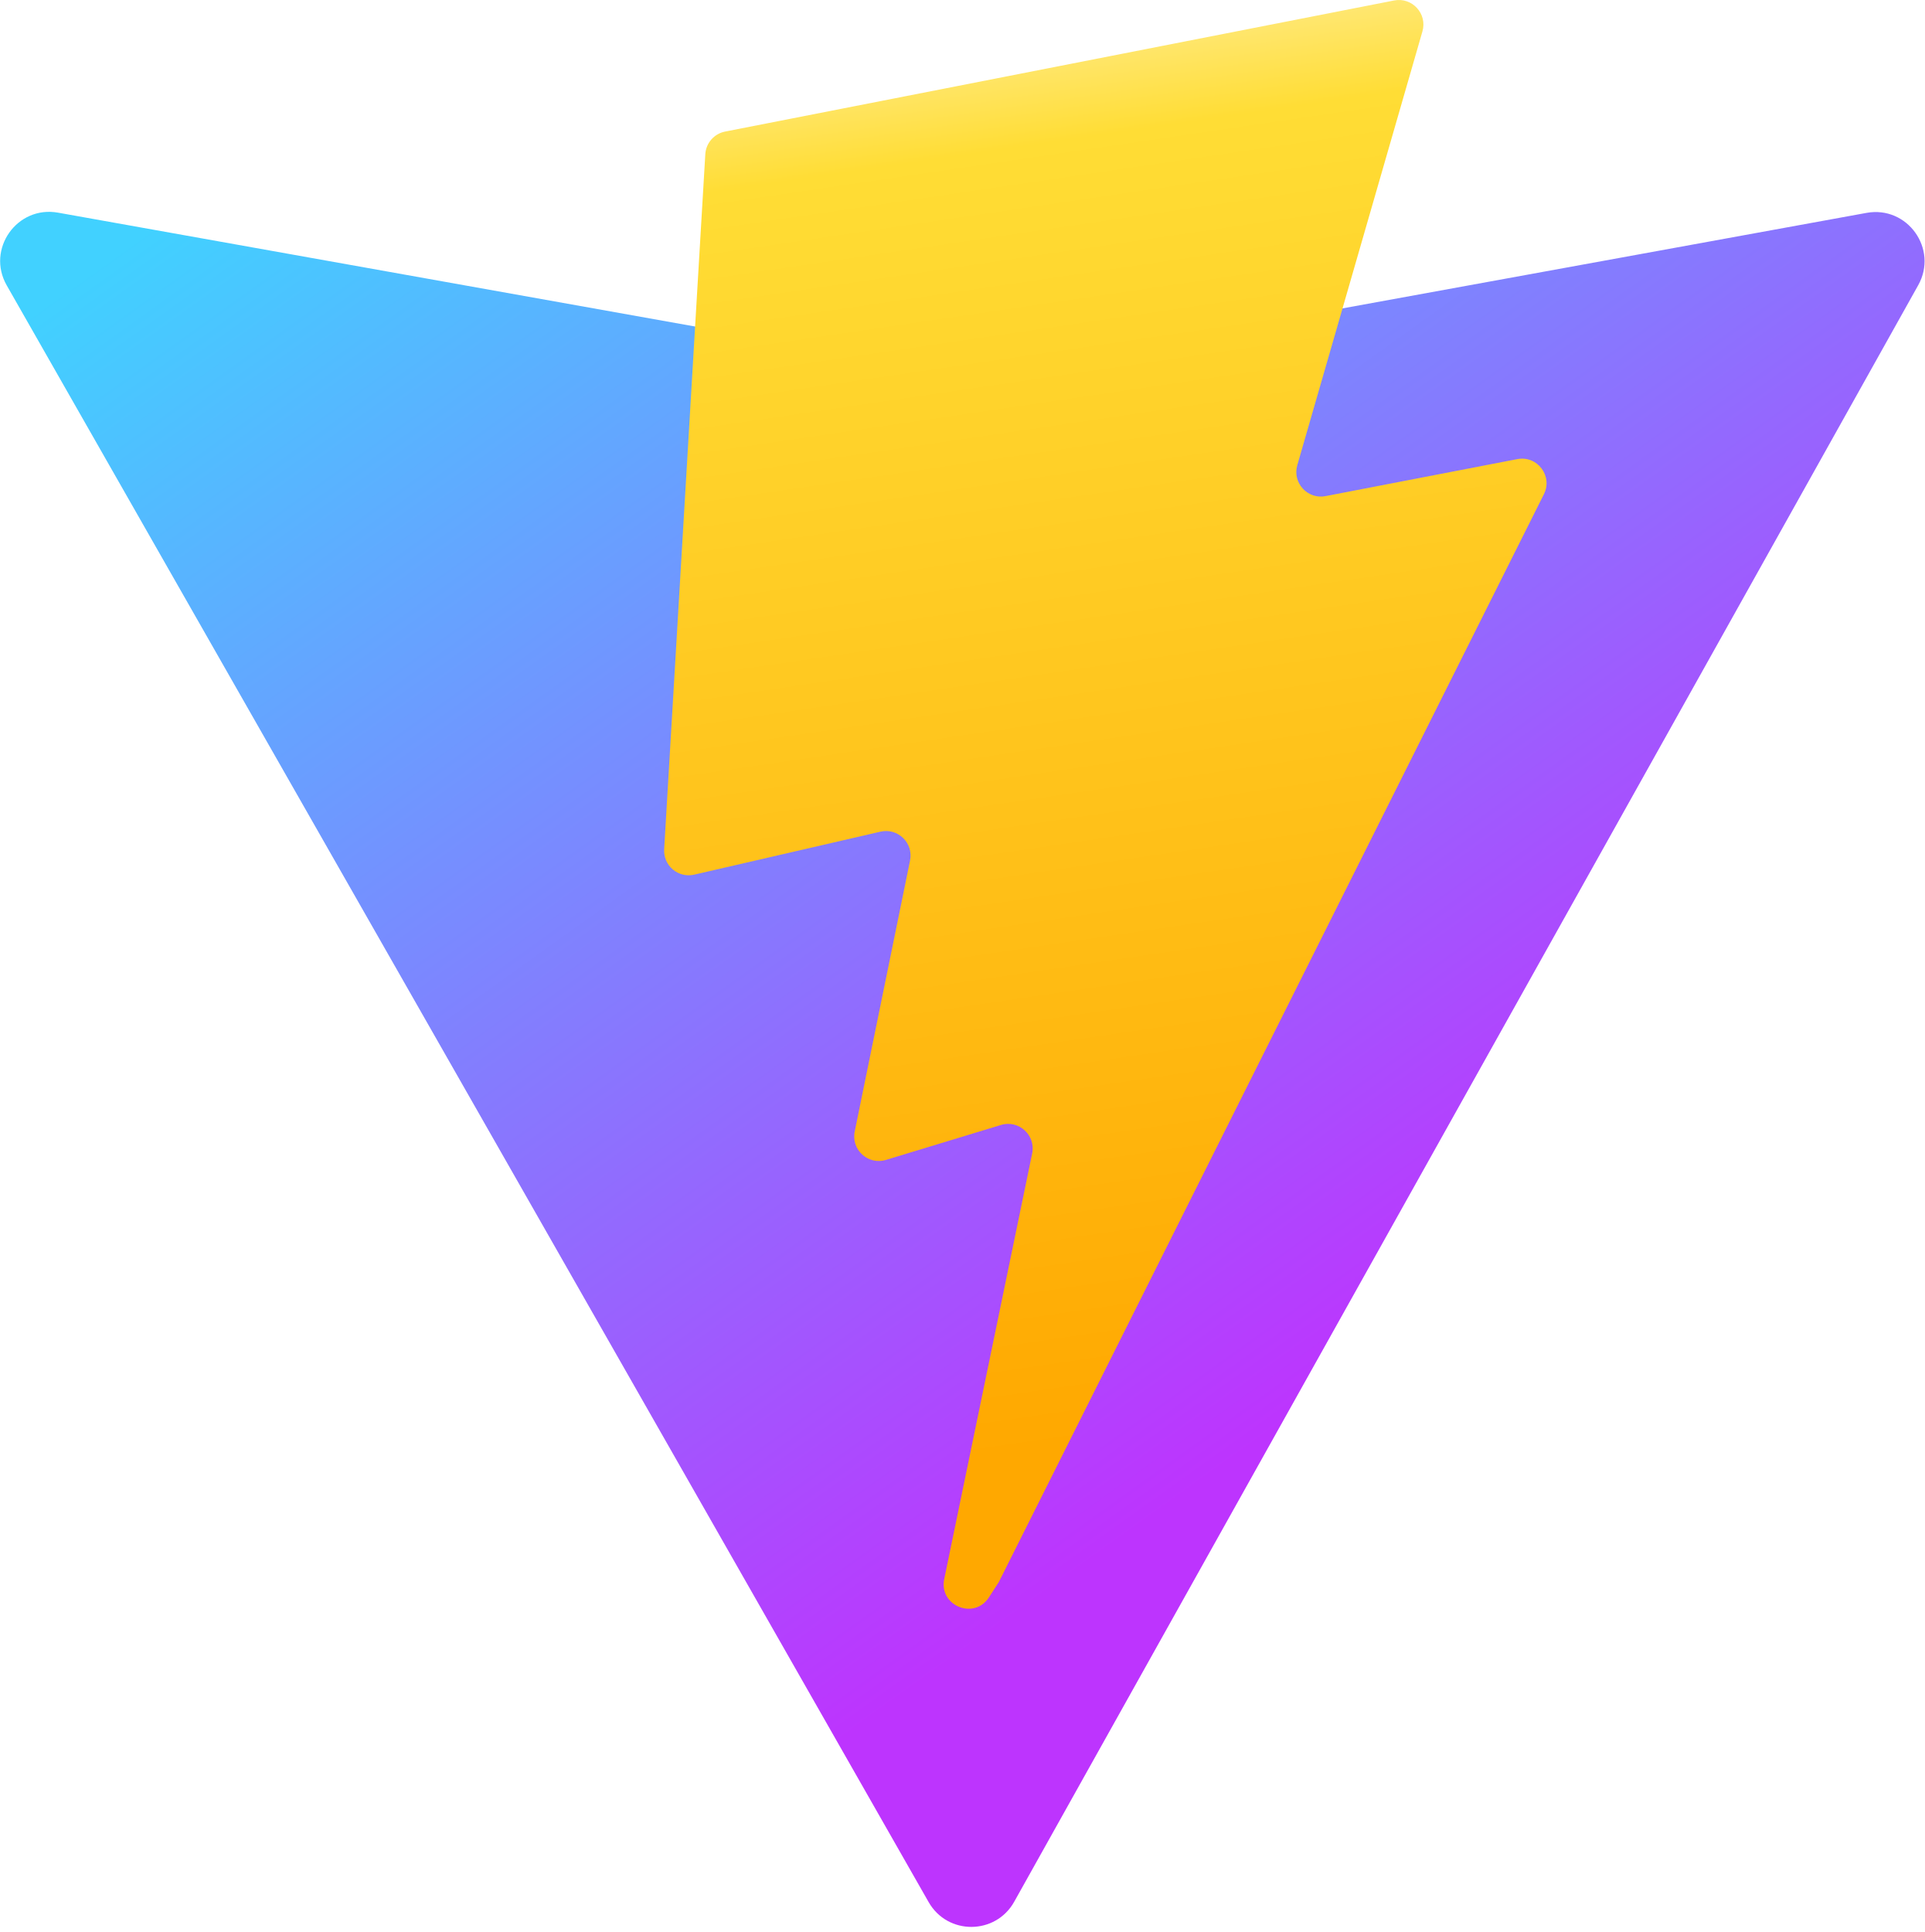
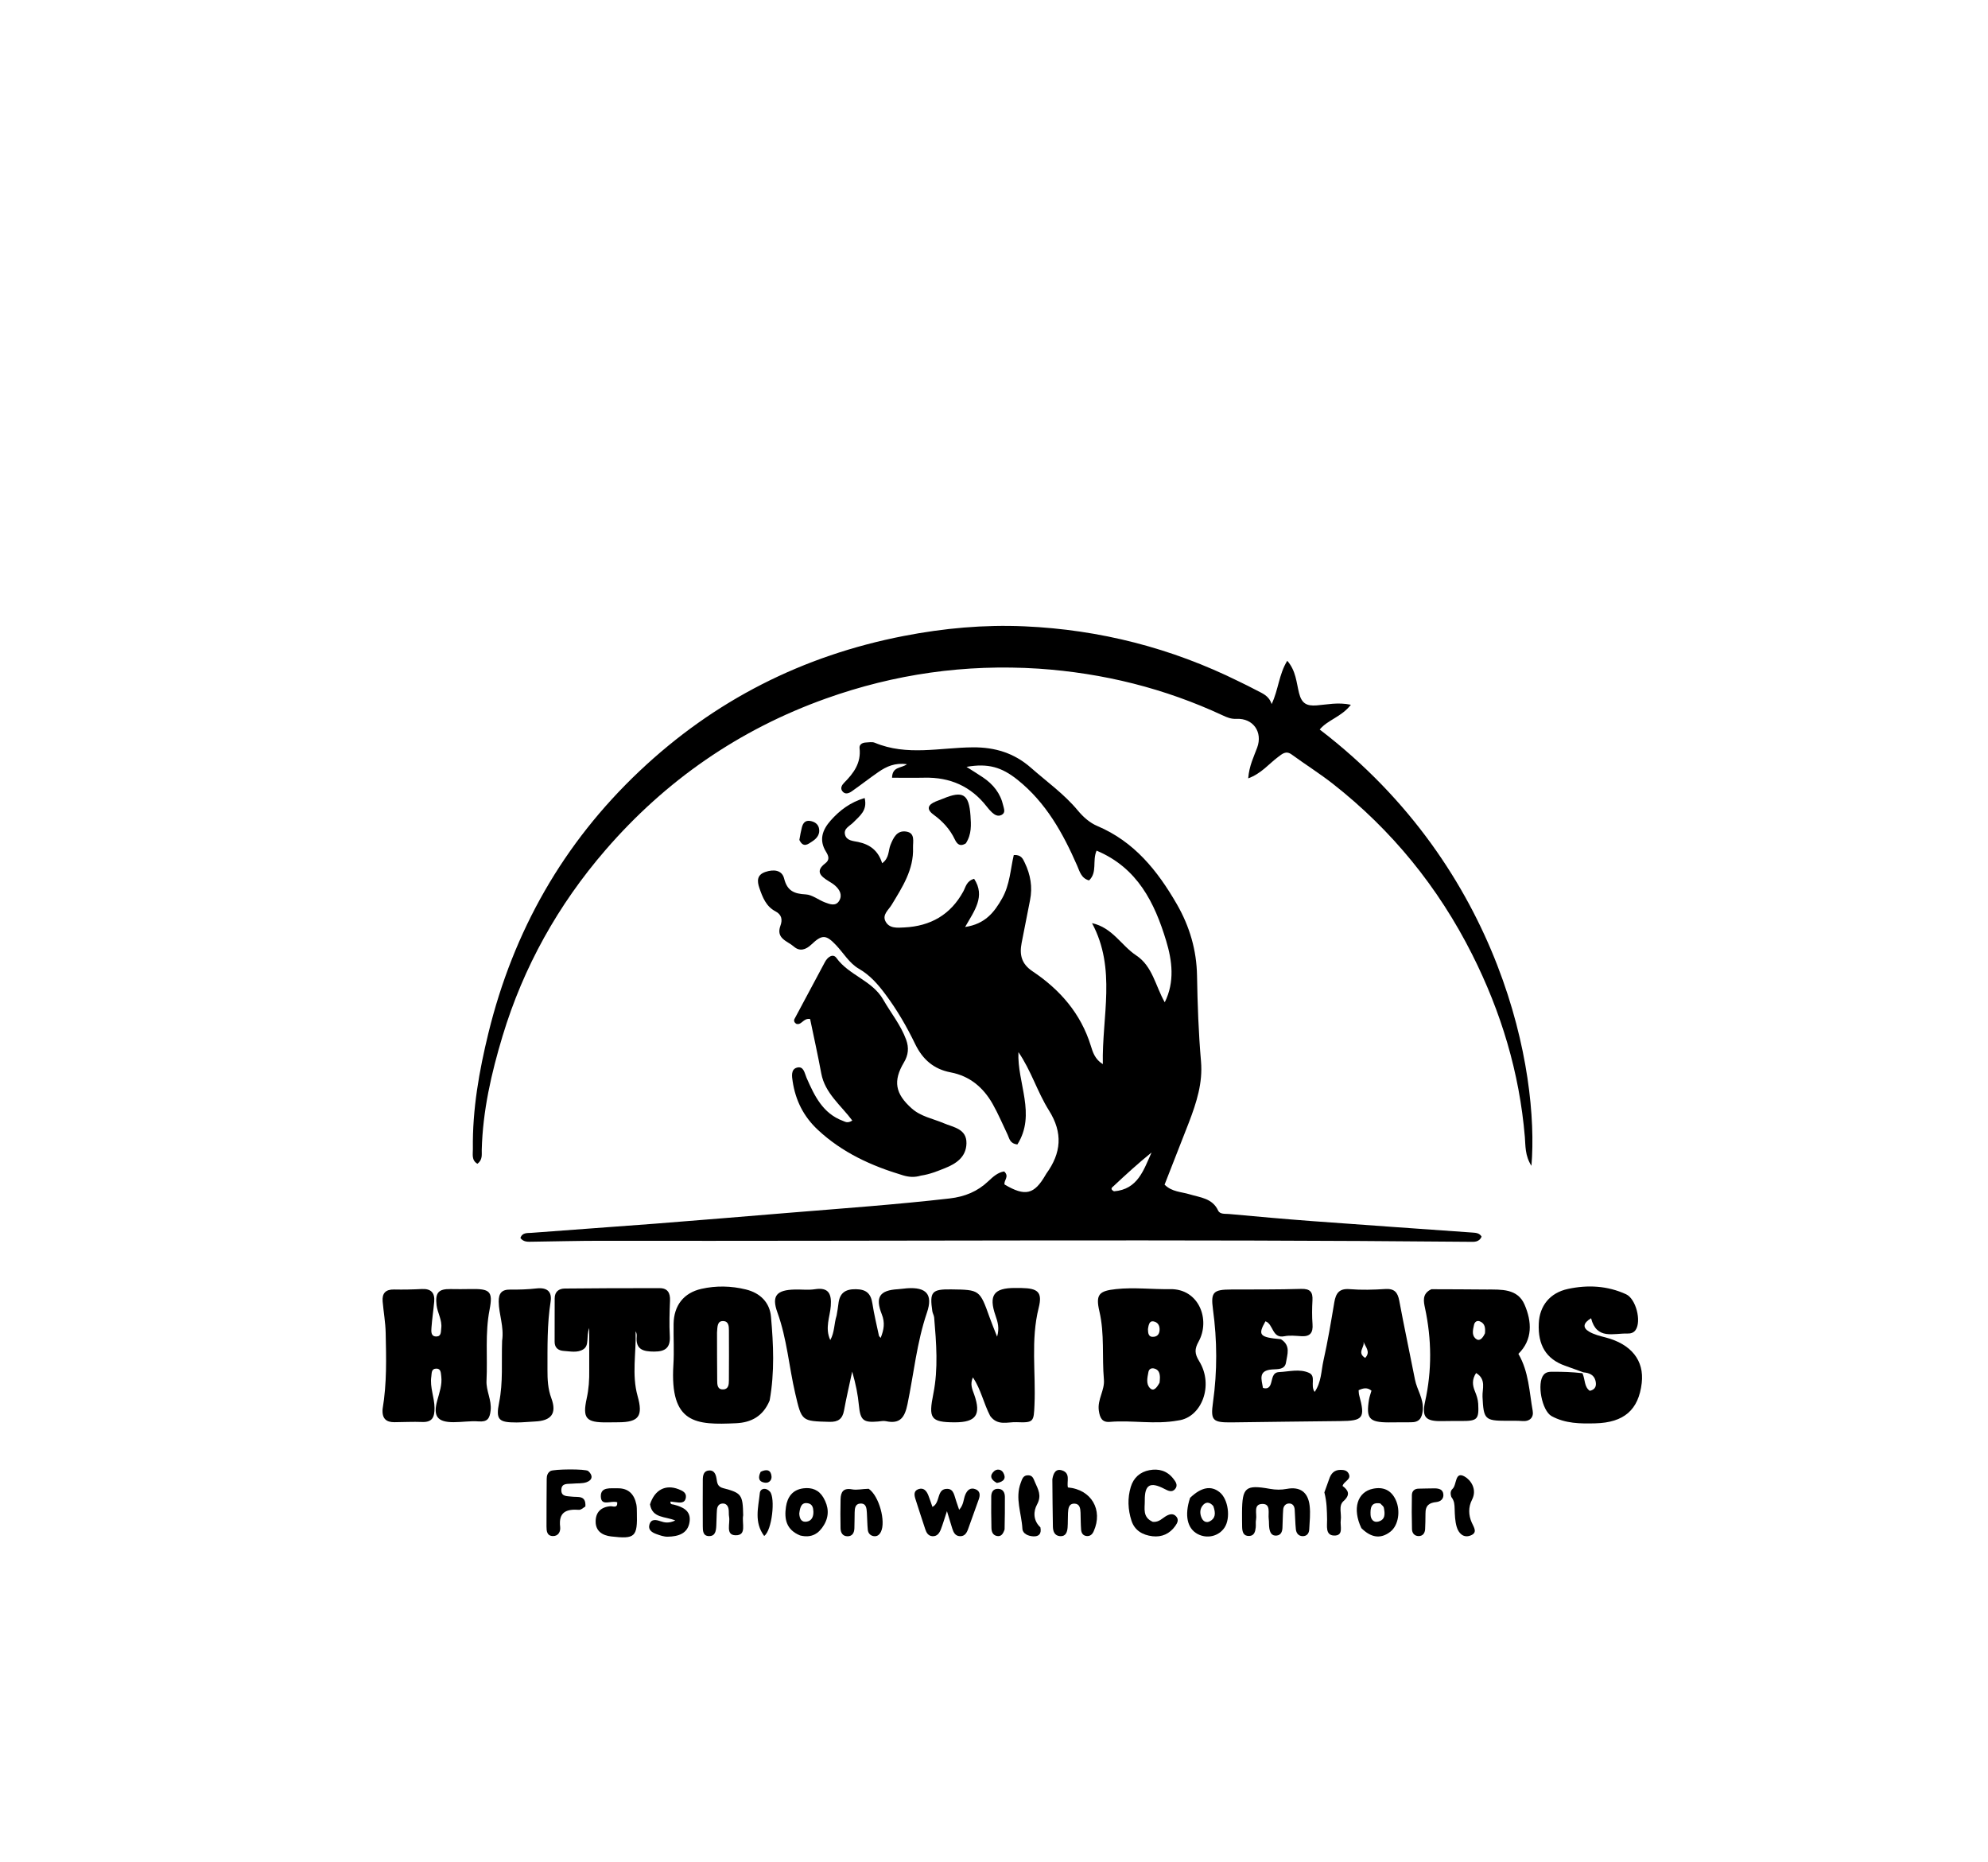
- <svg xmlns="http://www.w3.org/2000/svg" aria-hidden="true" role="img" class="iconify iconify--logos" width="31.88" height="32" preserveAspectRatio="xMidYMid meet" viewBox="0 0 256 257">
-   <defs>
-     <linearGradient id="IconifyId1813088fe1fbc01fb466" x1="-.828%" x2="57.636%" y1="7.652%" y2="78.411%">
-       <stop offset="0%" stop-color="#41D1FF" />
-       <stop offset="100%" stop-color="#BD34FE" />
-     </linearGradient>
-     <linearGradient id="IconifyId1813088fe1fbc01fb467" x1="43.376%" x2="50.316%" y1="2.242%" y2="89.03%">
-       <stop offset="0%" stop-color="#FFEA83" />
-       <stop offset="8.333%" stop-color="#FFDD35" />
-       <stop offset="100%" stop-color="#FFA800" />
-     </linearGradient>
-   </defs>
-   <path fill="url(#IconifyId1813088fe1fbc01fb466)" d="M255.153 37.938L134.897 252.976c-2.483 4.44-8.862 4.466-11.382.048L.875 37.958c-2.746-4.814 1.371-10.646 6.827-9.67l120.385 21.517a6.537 6.537 0 0 0 2.322-.004l117.867-21.483c5.438-.991 9.574 4.796 6.877 9.62Z" />
-   <path fill="url(#IconifyId1813088fe1fbc01fb467)" d="M185.432.063L96.44 17.501a3.268 3.268 0 0 0-2.634 3.014l-5.474 92.456a3.268 3.268 0 0 0 3.997 3.378l24.777-5.718c2.318-.535 4.413 1.507 3.936 3.838l-7.361 36.047c-.495 2.426 1.782 4.5 4.151 3.78l15.304-4.649c2.372-.72 4.652 1.36 4.15 3.788l-11.698 56.621c-.732 3.542 3.979 5.473 5.943 2.437l1.313-2.028l72.516-144.72c1.215-2.423-.88-5.186-3.54-4.672l-25.505 4.922c-2.396.462-4.435-1.77-3.759-4.114l16.646-57.705c.677-2.35-1.37-4.583-3.769-4.113Z" />
+ <svg xmlns="http://www.w3.org/2000/svg" version="1.1" id="Layer_1" x="0px" y="0px" width="100%" viewBox="0 0 752 704" enable-background="new 0 0 752 704" xml:space="preserve">
+   <path fill="#000000" opacity="1" stroke="none" d=" M449.702,424.554   C446.535,432.633 443.517,440.352 440.523,448.011   C443.338,450.801 446.869,450.707 449.987,451.663   C454.053,452.909 458.595,453.116 460.791,457.821   C461.482,459.301 463.478,458.98 464.911,459.111   C475.35,460.064 485.79,461.014 496.244,461.791   C516.478,463.296 536.72,464.685 556.959,466.129   C558.263,466.222 559.608,466.279 560.444,467.662   C559.473,469.889 557.547,469.643 555.781,469.626   C446.477,468.599 337.17,469.405 227.865,469.239   C219.039,469.226 210.213,469.477 201.386,469.59   C199.759,469.611 198.053,469.803 196.858,468.178   C197.577,466.039 199.526,466.355 201.023,466.239   C216.613,465.034 232.215,463.979 247.804,462.77   C264.899,461.444 281.984,460.006 299.073,458.604   C319.129,456.96 339.201,455.532 359.204,453.233   C364.966,452.57 369.755,450.609 373.901,446.666   C375.655,444.999 377.528,443.344 379.848,443.015   C381.963,444.99 379.575,446.416 380.003,447.969   C387.832,452.582 391.21,451.78 395.536,444.284   C395.619,444.14 395.695,443.989 395.792,443.855   C401.42,436.096 402.164,428.479 396.775,419.924   C392.4,412.978 390.042,404.842 385.241,397.899   C384.718,409.564 392.045,421.381 384.844,432.81   C381.936,432.459 381.84,430.543 381.151,429.113   C379.274,425.216 377.599,421.203 375.466,417.451   C371.937,411.246 366.811,406.912 359.602,405.549   C353.183,404.334 348.986,400.639 346.158,394.792   C342.97,388.201 339.293,381.868 334.875,375.962   C332.049,372.185 329.099,368.793 324.911,366.376   C321.277,364.279 319.118,360.458 316.262,357.441   C312.448,353.413 310.956,353.363 306.914,357.203   C304.784,359.227 302.475,359.913 300.264,357.956   C297.917,355.878 293.416,354.996 295.209,350.096   C296.017,347.889 295.777,345.923 293.305,344.632   C289.773,342.789 288.431,339.284 287.239,335.795   C286.365,333.234 286.253,330.846 289.55,329.738   C292.638,328.701 295.802,328.988 296.613,332.245   C297.784,336.953 300.428,338.014 304.78,338.245   C307.255,338.375 309.597,340.344 312.077,341.276   C313.916,341.967 316.17,342.855 317.463,340.622   C318.724,338.444 317.628,336.429 315.858,334.88   C315.114,334.229 314.241,333.716 313.393,333.194   C310.475,331.398 308.241,329.483 312.192,326.487   C314.032,325.092 313.351,323.559 312.446,322.094   C309.681,317.622 311.127,313.776 314.238,310.273   C317.67,306.409 321.686,303.388 327.071,301.799   C328.224,306.547 325.148,308.577 322.817,311.002   C321.496,312.378 319.041,313.262 319.649,315.658   C320.238,317.981 322.759,318.023 324.6,318.412   C329.033,319.351 332.198,321.642 333.69,326.458   C336.436,324.494 335.964,321.686 336.842,319.532   C337.968,316.769 339.273,313.988 342.725,314.471   C346.316,314.973 345.284,318.307 345.369,320.58   C345.681,328.878 341.33,335.497 337.268,342.212   C336.116,344.118 333.684,345.887 334.928,348.381   C336.351,351.233 339.466,350.869 342.077,350.742   C351.957,350.259 359.575,345.963 364.398,337.109   C365.312,335.431 365.573,333.201 368.48,332.342   C372.817,338.98 368.631,344.345 365.071,350.568   C372.611,349.454 376.088,345.065 379.116,339.679   C382.008,334.534 382.224,328.693 383.482,323.352   C386.33,323.182 386.95,324.834 387.66,326.315   C389.809,330.798 390.627,335.473 389.635,340.409   C388.553,345.796 387.502,351.189 386.455,356.583   C385.597,361.002 386.337,364.491 390.559,367.313   C400.924,374.239 408.827,383.246 412.617,395.47   C413.365,397.883 414.146,400.572 417.169,402.439   C416.783,384.379 422.383,366.443 413.079,349.113   C420.857,350.834 424.164,357.603 429.772,361.301   C435.989,365.402 437.059,372.855 440.591,379.055   C444.425,371.323 443.407,363.333 441.121,355.792   C436.757,341.401 430.332,328.229 414.807,321.693   C413.114,325.529 415.194,329.9 411.954,332.957   C408.992,332.149 408.419,329.569 407.462,327.383   C402.071,315.068 395.657,303.498 384.891,294.896   C378.908,290.115 373.762,288.584 365.604,290.012   C368.047,291.574 369.955,292.745 371.813,293.992   C375.691,296.594 378.448,300.021 379.495,304.671   C379.784,305.95 380.455,307.377 378.844,308.198   C377.464,308.902 376.242,308.168 375.228,307.236   C374.496,306.564 373.847,305.788 373.234,305.001   C367.259,297.337 359.352,293.9 349.717,294.108   C345.657,294.195 341.593,294.122 337.432,294.122   C337.561,289.825 340.795,290.653 343.076,289.023   C338.6,288.364 335.33,289.855 332.289,291.955   C328.868,294.318 325.592,296.89 322.183,299.273   C321.079,300.045 319.647,300.581 318.614,299.184   C317.77,298.044 318.49,296.848 319.3,296.037   C322.93,292.397 325.795,288.505 325.143,282.922   C324.991,281.616 326.121,280.862 327.449,280.805   C328.611,280.755 329.924,280.476 330.92,280.894   C343.072,285.996 355.635,282.712 367.995,282.627   C376.456,282.569 383.672,284.809 390,290.376   C395.992,295.648 402.538,300.286 407.697,306.499   C409.715,308.928 412.164,311.143 415.085,312.38   C429.017,318.279 437.801,329.187 445.132,341.886   C450.031,350.373 452.633,359.38 452.799,368.958   C452.986,379.791 453.367,390.604 454.302,401.385   C455.005,409.484 452.654,416.851 449.702,424.554  M421.378,450.529   C430.442,449.822 432.598,442.432 435.602,435.842   C430.608,439.877 425.889,444.198 421.218,448.569   C420.731,449.025 419.686,449.627 421.378,450.529  z" />
+   <path fill="#000000" opacity="1" stroke="none" d=" M392.885,252.872   C365.033,251.084 338.362,254.919 312.474,264.157   C279.593,275.89 251.788,295.144 229.009,321.493   C211.144,342.157 198.012,365.628 190.104,391.813   C185.875,405.815 182.61,420.085 182.229,434.842   C182.184,436.586 182.639,438.557 180.604,440.117   C178.284,438.796 178.9,436.453 178.874,434.519   C178.671,419.598 181.24,405.016 184.77,390.613   C194.21,352.099 213.057,318.879 241.902,291.62   C270.197,264.881 303.572,247.94 341.901,240.502   C357.054,237.562 372.219,236.187 387.559,236.867   C416.024,238.13 443.092,245.052 468.655,257.717   C470.893,258.825 473.156,259.887 475.349,261.078   C477.478,262.234 479.945,262.994 481.024,266.272   C483.63,260.747 483.747,255.064 486.927,249.893   C490.234,253.661 490.388,258.135 491.389,262.096   C492.384,266.033 494.224,267.055 498.049,266.767   C501.991,266.47 506.04,265.49 510.997,266.525   C507.402,271.168 502.228,272.224 499.206,275.889   C568.548,328.939 582.242,405.439 579.299,440.894   C576.8,437.006 577.081,433.256 576.808,430.001   C574.762,405.61 567.835,382.703 556.855,360.911   C544.057,335.512 526.487,313.912 504.186,296.422   C499.257,292.557 493.77,289.107 488.621,285.352   C486.422,283.749 485.046,285.09 483.377,286.34   C479.932,288.923 477.134,292.523 472.158,294.362   C472.531,289.579 474.279,286.199 475.56,282.71   C477.698,276.881 474.075,271.569 467.738,271.864   C465.713,271.958 464.192,271.327 462.567,270.57   C440.582,260.333 417.466,254.557 392.885,252.872  z" />
+   <path fill="#000000" opacity="1" stroke="none" d=" M484.531,506.469   C488.379,508.901 486.896,512.253 486.468,515.187   C486.052,518.042 483.368,517.751 481.262,517.894   C475.757,518.27 477.227,521.738 477.741,524.887   C479.517,525.433 480.261,524.578 480.69,523.414   C481.356,521.61 481.201,519.028 483.833,518.901   C487.619,518.717 491.588,517.568 495.176,519.192   C497.953,520.448 495.52,523.893 497.293,526.403   C499.865,522.667 499.754,518.441 500.613,514.609   C502.251,507.313 503.482,499.921 504.723,492.542   C505.3,489.11 506.538,487.201 510.549,487.533   C515.012,487.902 519.544,487.765 524.024,487.482   C527.449,487.266 528.708,488.724 529.299,491.904   C531.155,501.87 533.294,511.782 535.239,521.731   C535.999,525.619 538.567,528.969 538.192,533.234   C537.925,536.272 536.884,537.914 533.699,537.878   C530.869,537.847 528.038,537.935 525.208,537.922   C517.918,537.887 516.681,536.442 517.857,529.287   C518.043,528.157 518.464,527.067 518.785,525.929   C517.234,524.617 515.719,524.923 513.926,525.751   C513.988,526.36 513.965,526.999 514.125,527.588   C516.502,536.313 515.669,537.361 506.89,537.424   C493.264,537.521 479.639,537.78 466.013,537.916   C458.745,537.989 457.86,537.279 458.837,530.348   C460.493,518.587 460.427,506.906 458.824,495.15   C457.928,488.585 459.014,487.697 465.718,487.666   C474.536,487.626 483.359,487.706 492.17,487.436   C495.586,487.332 496.643,488.601 496.463,491.789   C496.294,494.776 496.265,497.793 496.487,500.773   C496.724,503.947 495.652,505.511 492.325,505.325   C490.167,505.204 487.924,504.919 485.847,505.341   C481.131,506.299 481.723,500.698 478.68,499.692   C475.731,504.927 476.411,505.728 484.531,506.469  M516.404,513.534   C518.573,511.27 516.531,509.428 515.767,507.429   C516.355,509.482 513.139,511.508 516.404,513.534  z" />
+   <path fill="#000000" opacity="1" stroke="none" d=" M348.355,444.594   C345.797,445.361 343.693,445.12 341.567,444.484   C329.638,440.92 318.551,435.886 309.302,427.219   C303.934,422.19 300.927,416.109 299.842,409.005   C299.557,407.141 299.098,404.403 301.445,403.759   C304.067,403.039 304.354,405.936 305.102,407.631   C308.092,414.411 311.205,421.047 318.832,423.887   C319.727,424.221 320.604,424.914 322.4,423.772   C318.164,418.045 312.051,413.462 310.663,405.953   C309.376,398.992 307.827,392.079 306.44,385.37   C303.852,384.894 303.18,387.943 301.122,387.157   C300.412,386.635 300.216,385.949 300.538,385.342   C304.357,378.14 308.214,370.958 312.072,363.776   C313.069,361.92 315.09,360.465 316.403,362.287   C321.163,368.894 329.945,370.766 334.116,378.067   C336.994,383.104 340.736,387.629 342.763,393.182   C343.882,396.247 343.597,398.998 341.945,401.762   C337.734,408.808 338.636,413.623 344.854,419.167   C348.37,422.302 352.889,423.029 356.992,424.78   C360.66,426.345 365.689,426.873 365.581,432.386   C365.479,437.57 361.716,440.093 357.317,441.828   C354.527,442.929 351.765,444.091 348.355,444.594  z" />
+   <path fill="#000000" opacity="1" stroke="none" d=" M316.462,497.51   C316.752,495.784 316.998,494.474 317.139,493.152   C317.563,489.159 319.538,487.491 323.75,487.55   C327.746,487.606 329.428,489.227 330.003,492.973   C330.632,497.075 331.634,501.119 332.487,505.186   C332.516,505.326 332.684,505.436 333.128,505.97   C334.376,502.837 334.814,500.203 333.553,497.028   C330.965,490.509 332.785,487.942 339.675,487.551   C340.836,487.486 341.989,487.278 343.15,487.2   C350.401,486.708 352.985,489.516 350.63,496.424   C346.793,507.681 345.667,519.464 343.283,530.993   C342.251,535.984 340.541,538.648 335.101,537.458   C334.162,537.253 333.116,537.506 332.122,537.59   C326.602,538.057 325.44,537.165 324.896,531.482   C324.516,527.516 323.783,523.658 322.357,518.711   C321.156,524.368 320.09,528.872 319.27,533.42   C318.688,536.646 317.015,537.801 313.751,537.716   C303.186,537.439 303.273,537.507 300.818,527.007   C298.439,516.834 297.695,506.35 294.083,496.382   C291.743,489.925 293.832,487.819 300.787,487.672   C303.28,487.62 305.822,487.941 308.258,487.557   C313.581,486.719 314.583,489.483 314.258,493.904   C313.954,498.045 311.955,502.187 314.071,506.786   C315.741,503.777 315.452,500.688 316.462,497.51  z" />
+   <path fill="#000000" opacity="1" stroke="none" d=" M144.726,532.859   C146.382,523.012 146.084,513.527 145.89,504.065   C145.809,500.109 145.091,496.17 144.743,492.216   C144.469,489.111 145.848,487.592 149.095,487.664   C152.588,487.742 156.09,487.661 159.58,487.483   C163.057,487.305 164.541,488.936 164.248,492.264   C163.958,495.562 163.436,498.842 163.206,502.143   C163.108,503.546 162.944,505.525 165.176,505.426   C166.97,505.347 166.742,503.609 166.909,502.323   C167.313,499.206 165.489,496.545 165.136,493.577   C164.58,488.896 165.849,487.42 170.397,487.501   C172.893,487.546 175.39,487.544 177.885,487.493   C185.268,487.343 186.571,488.263 185.191,495.29   C183.434,504.247 184.481,513.196 184.034,522.135   C183.84,526.006 186.032,529.422 185.593,533.4   C185.242,536.576 184.307,537.792 181.002,537.545   C177.872,537.311 174.692,537.849 171.535,537.844   C165.484,537.834 163.757,535.648 165.375,529.713   C166.208,526.653 167.327,523.703 166.908,520.458   C166.739,519.149 166.815,517.506 164.942,517.586   C163.093,517.666 163.336,519.34 163.149,520.623   C162.559,524.676 164.348,528.473 164.37,532.489   C164.389,535.913 163.557,537.921 159.667,537.765   C156.18,537.625 152.68,537.829 149.186,537.847   C146.171,537.862 144.437,536.57 144.726,532.859  z" />
+   <path fill="#000000" opacity="1" stroke="none" d=" M374.561,535.499   C372.05,530.654 371.094,525.521 368.025,520.891   C366.84,523.516 367.799,525.388 368.509,527.399   C371.206,535.042 369.189,537.886 361.243,537.894   C351.87,537.903 351.213,536.311 353.067,527.026   C354.952,517.584 354.177,507.862 353.365,498.259   C353.297,497.453 352.791,496.691 352.671,495.882   C351.584,488.54 352.476,487.521 359.8,487.62   C370.621,487.767 370.61,487.771 374.39,498.35   C375.17,500.533 376.069,502.674 377.174,505.501   C378.115,502.259 377.417,499.962 376.572,497.529   C373.901,489.849 375.932,487.064 383.928,487.088   C384.76,487.091 385.591,487.089 386.423,487.103   C392.59,487.208 394.396,488.663 392.91,494.571   C389.84,506.769 391.852,519.056 391.313,531.283   C391.03,537.683 391.076,538.103 384.492,537.839   C381.202,537.707 377.394,539.349 374.561,535.499  z" />
+   <path fill="#000000" opacity="1" stroke="none" d=" M445.686,537.192   C436.822,538.818 428.311,537.014 419.843,537.726   C416.906,537.973 416.05,536.272 415.652,533.444   C415.06,529.231 417.931,525.761 417.575,521.744   C416.814,513.158 417.873,504.495 415.869,495.933   C414.359,489.478 415.782,488.192 422.177,487.51   C429.01,486.782 435.818,487.644 442.607,487.528   C453.597,487.34 457.926,499.169 453.4,507.352   C451.831,510.189 451.84,511.906 453.625,514.797   C459.254,523.915 454.521,536.083 445.686,537.192  M438.63,522.893   C438.679,522.246 438.78,521.598 438.768,520.952   C438.739,519.4 438.37,517.999 436.626,517.551   C435.516,517.266 434.619,517.737 434.415,518.855   C434.036,520.923 433.421,523.305 434.965,524.923   C436.35,526.375 437.547,524.869 438.63,522.893  M434.236,502.67   C434.276,504.254 434.396,505.848 436.614,505.526   C437.928,505.336 438.556,504.351 438.633,503.051   C438.72,501.593 438.225,500.335 436.803,499.846   C434.967,499.214 434.526,500.547 434.236,502.67  z" />
+   <path fill="#000000" opacity="1" stroke="none" d=" M541.462,487.559   C548.685,487.535 555.506,487.648 562.328,487.667   C567.898,487.682 574.042,487.293 576.673,493.339   C579.493,499.817 579.829,506.636 574.362,512   C578.335,518.83 578.472,526.365 579.773,533.556   C580.209,535.968 578.75,537.638 575.863,537.411   C573.876,537.255 571.87,537.32 569.872,537.318   C561.648,537.314 561.191,536.716 560.788,528.205   C560.65,525.282 562.329,521.638 558.362,519.249   C556.733,521.691 557,523.915 557.89,526.086   C558.528,527.641 559.067,529.154 559.159,530.864   C559.472,536.746 558.865,537.409 552.895,537.395   C550.398,537.39 547.901,537.388 545.404,537.435   C539.321,537.549 537.751,535.987 539.064,530.076   C541.691,518.244 541.562,506.513 539.041,494.683   C538.545,492.356 537.772,489.227 541.462,487.559  M561.719,504.221   C561.871,502.364 561.843,500.525 559.764,499.706   C558.651,499.267 557.805,499.968 557.577,501.022   C557.203,502.757 556.645,504.784 558.059,506.126   C559.476,507.472 560.722,506.397 561.719,504.221  z" />
+   <path fill="#000000" opacity="1" stroke="none" d=" M291.134,529.638   C288.662,535.587 284.2,537.971 278.435,538.237   C263.265,538.936 253.335,538.549 254.724,516.13   C255.043,510.993 254.719,505.819 254.8,500.663   C254.909,493.732 258.601,488.922 265.347,487.414   C270.91,486.171 276.556,486.283 282.138,487.649   C287.602,488.985 291.17,492.592 291.641,497.962   C292.554,508.368 293.07,518.846 291.134,529.638  M271.227,503.997   C271.244,509.972 271.233,515.946 271.295,521.92   C271.312,523.564 271.262,525.607 273.677,525.444   C275.618,525.312 275.708,523.503 275.718,521.998   C275.758,515.692 275.767,509.386 275.727,503.08   C275.717,501.588 275.636,499.745 273.702,499.615   C271.352,499.458 271.385,501.472 271.227,503.997  z" />
+   <path fill="#000000" opacity="1" stroke="none" d=" M598.992,519.008   C596.653,518.164 594.317,517.313 591.976,516.478   C584.914,513.96 581.704,508.785 582.071,500.498   C582.365,493.887 586.216,488.935 593.094,487.452   C600.546,485.844 608.019,486.21 615.092,489.463   C618.828,491.181 620.997,499.649 618.688,502.99   C617.941,504.071 616.799,504.352 615.614,504.317   C610.322,504.16 603.959,506.792 601.859,498.535   C598.823,500.361 598.589,502.129 601.152,503.624   C602.978,504.689 605.154,505.233 607.235,505.767   C617.039,508.282 622.019,514.485 621.013,523.068   C619.826,533.192 614.303,537.996 603.479,538.278   C597.792,538.426 592.122,538.387 586.928,535.552   C583.245,533.542 581.257,523.065 583.918,519.918   C584.917,518.736 586.276,518.776 587.588,518.775   C591.084,518.773 594.581,518.852 598.6,519.323   C599.696,521.886 599.199,524.432 601.368,525.986   C603.637,525.489 603.963,523.914 603.529,522.168   C602.963,519.898 601.113,519.192 598.992,519.008  z" />
+   <path fill="#000000" opacity="1" stroke="none" d=" M222.888,517.944   C222.883,512.798 222.883,508.141 222.883,502.226   C221.624,505.658 223.043,508.767 220.629,510.295   C218.444,511.678 215.762,511.06 213.289,510.901   C211.239,510.768 209.803,509.765 209.798,507.473   C209.788,501.979 209.797,496.485 209.819,490.99   C209.829,488.471 211.419,487.319 213.649,487.297   C225.635,487.178 237.621,487.125 249.607,487.16   C252.514,487.168 253.563,488.955 253.448,491.815   C253.268,496.305 253.118,500.818 253.37,505.297   C253.623,509.764 251.581,511.152 247.451,511.144   C243.424,511.136 240.392,510.459 240.837,505.457   C240.895,504.802 240.845,504.138 240.434,503.484   C240.702,511.653 238.904,519.869 241.193,527.993   C243.311,535.51 241.646,537.836 234.052,537.875   C232.554,537.882 231.055,537.907 229.557,537.918   C221.723,537.976 220.266,536.457 221.941,528.811   C222.703,525.334 222.951,521.927 222.888,517.944  z" />
+   <path fill="#000000" opacity="1" stroke="none" d=" M189.935,507.06   C190.72,501.694 188.694,497.074 188.646,492.261   C188.615,489.155 189.734,487.652 193.003,487.697   C196.32,487.743 199.661,487.628 202.956,487.261   C206.868,486.826 208.886,488.375 208.278,492.248   C206.934,500.82 207.111,509.437 207.092,518.055   C207.083,521.694 207.226,525.195 208.56,528.788   C210.714,534.586 208.505,537.312 202.371,537.579   C200.049,537.68 197.729,537.946 195.407,537.948   C188.7,537.952 187.457,537.036 188.807,530.357   C190.349,522.733 189.647,515.15 189.935,507.06  z" />
+   <path fill="#000000" opacity="1" stroke="none" d=" M469.825,572.001   C469.879,562.473 471.091,561.407 480.411,563.056   C482.603,563.443 484.575,563.471 486.749,563.066   C491.802,562.125 494.807,564.291 495.401,569.461   C495.739,572.397 495.4,575.421 495.242,578.398   C495.164,579.864 494.367,580.978 492.743,580.948   C491.151,580.918 490.334,579.757 490.186,578.357   C489.925,575.885 489.932,573.385 489.745,570.903   C489.65,569.64 489.034,568.569 487.626,568.587   C486.283,568.604 485.497,569.596 485.397,570.855   C485.213,573.171 485.235,575.503 485.112,577.825   C485.037,579.245 484.551,580.543 482.935,580.72   C480.972,580.934 480.386,579.468 480.138,577.914   C479.955,576.771 480.074,575.583 479.919,574.434   C479.629,572.297 480.801,568.77 477.61,568.757   C473.917,568.741 475.561,572.501 475.12,574.691   C474.926,575.653 475.111,576.686 475.001,577.674   C474.829,579.216 474.448,580.807 472.533,580.874   C470.275,580.952 469.913,579.244 469.863,577.466   C469.817,575.804 469.837,574.141 469.825,572.001  z" />
+   <path fill="#000000" opacity="1" stroke="none" d=" M361.755,567.851   C362.123,568.934 362.382,569.693 362.815,570.966   C364.562,569.098 364.418,566.992 365.14,565.273   C365.871,563.534 367.073,562.423 369.019,563.197   C370.76,563.89 370.815,565.406 370.252,566.982   C368.909,570.737 367.553,574.488 366.21,578.244   C365.677,579.736 364.919,581.034 363.102,580.958   C361.278,580.882 360.658,579.458 360.19,577.985   C359.639,576.251 359.124,574.505 358.204,571.489   C357.213,574.486 356.645,576.436 355.918,578.323   C355.366,579.757 354.524,581.077 352.703,580.963   C351.141,580.865 350.447,579.667 350.012,578.365   C348.747,574.582 347.53,570.783 346.308,566.986   C345.825,565.484 345.527,563.854 347.379,563.179   C349.368,562.455 350.473,563.801 351.148,565.478   C351.698,566.844 352.14,568.254 352.713,569.878   C355.852,568.326 354.142,562.946 358.363,563.054   C360.855,563.118 360.963,565.713 361.755,567.851  z" />
+   <path fill="#000000" opacity="1" stroke="none" d=" M436.085,575.534   C438.497,575.736 439.685,574.105 441.258,573.252   C442.506,572.575 443.835,572.277 444.903,573.475   C446,574.705 445.402,575.917 444.58,577.076   C442.456,580.071 439.46,581.391 435.942,580.976   C432.298,580.545 429.204,578.847 427.998,575.083   C426.656,570.891 426.449,566.585 427.741,562.317   C428.799,558.823 431.269,556.662 434.777,555.992   C438.241,555.331 441.409,556.178 443.72,559.076   C444.651,560.243 445.725,561.632 444.537,563.089   C443.356,564.538 441.89,563.814 440.491,563.08   C435.054,560.227 432.941,561.442 433.034,567.592   C433.077,570.412 432.073,573.792 436.085,575.534  z" />
+   <path fill="#000000" opacity="1" stroke="none" d=" M398.072,559.443   C398.462,556.951 399.45,555.327 401.761,556.082   C405.081,557.167 403.427,560.304 403.959,562.523   C412.806,563.294 417.317,570.977 413.731,579.059   C413.207,580.24 412.425,581.006 411.084,580.9   C409.672,580.789 409.048,579.758 408.953,578.53   C408.787,576.374 408.806,574.204 408.733,572.04   C408.681,570.468 408.428,568.751 406.549,568.649   C404.274,568.527 404.083,570.464 403.991,572.168   C403.893,573.997 403.983,575.838 403.841,577.663   C403.704,579.428 403.138,581.137 400.934,580.944   C398.884,580.763 398.31,579.117 398.278,577.316   C398.176,571.501 398.114,565.686 398.072,559.443  z" />
+   <path fill="#000000" opacity="1" stroke="none" d=" M221.433,569.707   C220.473,570.379 219.706,571.039 218.992,570.987   C214.274,570.639 211.209,571.787 211.893,577.471   C212.09,579.102 211.29,580.961 209.131,580.909   C206.85,580.855 206.728,578.953 206.725,577.259   C206.714,571.279 206.756,565.298 206.801,559.319   C206.81,558.124 207.089,557.021 208.216,556.317   C209.399,555.578 221.512,555.442 222.51,556.319   C224.368,557.951 224.167,559.698 221.915,560.525   C220.268,561.13 218.321,560.903 216.513,561.09   C214.784,561.269 212.426,560.729 212.335,563.42   C212.245,566.094 214.53,565.764 216.311,565.998   C218.582,566.296 221.711,565.334 221.433,569.707  z" />
+   <path fill="#000000" opacity="1" stroke="none" d=" M281.12,573.061   C280.537,576.126 282.638,580.717 278.211,580.61   C274.322,580.517 276.281,576.13 275.791,573.607   C275.603,572.64 275.775,571.604 275.589,570.637   C275.35,569.394 274.594,568.474 273.197,568.607   C271.784,568.741 271.284,569.86 271.192,571.078   C271.042,573.062 271.066,575.059 270.952,577.047   C270.845,578.934 270.607,580.995 268.126,580.92   C265.842,580.852 265.859,578.816 265.846,577.173   C265.798,571.361 265.829,565.548 265.847,559.736   C265.853,557.979 266.131,556.191 268.31,556.093   C270.143,556.01 270.767,557.54 271.024,559.103   C271.293,560.741 271.329,562.217 273.55,562.791   C280.543,564.599 280.983,565.316 281.12,573.061  z" />
+   <path fill="#000000" opacity="1" stroke="none" d=" M233.486,568.136   C231.183,567.293 227.349,569.903 227.274,565.893   C227.206,562.212 230.95,562.919 233.501,562.845   C237.687,562.725 239.923,565.057 240.717,568.962   C240.913,569.928 240.882,570.945 240.909,571.939   C241.164,581.234 240.27,582.113 231.175,581.052   C227.911,580.672 225.32,579.087 225.312,575.445   C225.305,571.995 227.219,569.957 230.848,569.631   C231.856,569.541 233.635,570.567 233.486,568.136  z" />
+   <path fill="#000000" opacity="1" stroke="none" d=" M245.88,568.925   C247.651,563.35 251.814,561.284 256.694,563.199   C258.095,563.75 259.7,564.455 259.449,566.282   C259.13,568.609 257.253,568.325 255.555,568.095   C254.921,568.009 254.285,567.936 253.632,567.855   C253.451,569.069 254.343,568.874 254.835,569.003   C258.279,569.904 261.484,571.304 260.838,575.572   C260.157,580.072 256.464,581.072 252.589,581.15   C251.151,581.179 249.653,580.646 248.263,580.145   C246.638,579.559 245.053,578.562 245.673,576.518   C246.338,574.328 248.149,574.739 249.813,575.291   C251.391,575.815 252.956,576.177 255.44,575.017   C251.561,573.398 246.768,574.229 245.88,568.925  z" />
+   <path fill="#000000" opacity="1" stroke="none" d=" M328.593,563.024   C332.582,565.766 335.112,575.439 333.245,579.256   C332.665,580.442 331.812,581.131 330.513,580.945   C329.223,580.76 328.396,579.827 328.266,578.59   C328.042,576.447 328.059,574.28 327.914,572.127   C327.801,570.45 327.726,568.477 325.396,568.614   C323.469,568.727 323.325,570.469 323.288,572.017   C323.241,574.011 323.263,576.008 323.189,578.001   C323.126,579.677 322.423,581.01 320.563,580.99   C318.712,580.969 317.981,579.593 317.951,577.951   C317.884,574.295 317.87,570.635 317.964,566.98   C318.035,564.245 319,562.62 322.318,563.247   C324.192,563.601 326.236,563.058 328.593,563.024  z" />
+   <path fill="#000000" opacity="1" stroke="none" d=" M302.648,580.678   C297.358,578.511 296.638,574.413 297.302,569.873   C297.846,566.149 299.786,563.387 303.866,562.859   C307.097,562.442 309.758,563.437 311.464,566.357   C313.447,569.749 313.762,573.231 311.696,576.699   C309.742,579.979 307.015,581.769 302.648,580.678  M302.338,572.402   C302.433,574.271 303.114,575.84 305.259,575.436   C307.125,575.084 307.748,573.461 307.684,571.63   C307.635,570.23 307.3,568.869 305.768,568.537   C303.304,568.004 302.648,569.7 302.338,572.402  z" />
+   <path fill="#000000" opacity="1" stroke="none" d=" M514.961,577.91   C511.455,570.522 513.436,564.21 519.387,563.002   C523.277,562.213 526.271,563.541 527.977,567.268   C529.84,571.339 529.009,576.874 525.931,579.265   C522.129,582.218 518.504,581.401 514.961,577.91  M522.11,568.574   C518.523,567.955 518.348,570.422 518.439,572.843   C518.501,574.491 519.521,575.887 521.317,575.443   C524.133,574.746 523.899,572.413 523.471,570.212   C523.384,569.766 522.961,569.385 522.11,568.574  z" />
+   <path fill="#000000" opacity="1" stroke="none" d=" M365.353,318.935   C362.984,320.433 361.889,318.943 361.179,317.451   C359.332,313.575 356.566,310.59 353.133,308.088   C350.245,305.982 351.046,304.308 353.977,303.097   C354.901,302.716 355.851,302.398 356.774,302.016   C364.24,298.927 366.534,300.285 367.104,308.442   C367.346,311.907 367.587,315.471 365.353,318.935  z" />
+   <path fill="#000000" opacity="1" stroke="none" d=" M450.169,566.458   C454.47,562.333 458.183,561.741 461.397,564.364   C464.619,566.994 465.587,574.077 463.216,577.683   C461.044,580.986 456.642,582.047 453.03,580.137   C449.115,578.067 447.97,573.104 450.169,566.458  M458.963,569.578   C457.603,567.935 456.037,567.831 454.807,569.504   C453.774,570.91 453.856,572.713 454.653,574.271   C455.231,575.401 456.359,575.987 457.601,575.349   C459.781,574.227 459.932,572.317 458.963,569.578  z" />
+   <path fill="#000000" opacity="1" stroke="none" d=" M500.967,564.402   C501.63,562.452 502.263,560.925 502.778,559.36   C503.469,557.26 504.686,555.884 507.051,555.877   C508.257,555.873 509.475,556.036 510.099,557.184   C511.406,559.586 508.385,560.025 507.847,561.962   C510.058,563.599 510.919,565.262 508.183,567.714   C506.211,569.482 507.54,572.479 507.17,574.895   C506.833,577.092 508.431,580.839 504.622,580.716   C501.255,580.607 502.053,576.998 502,574.65   C501.926,571.324 501.919,568.016 500.967,564.402  z" />
+   <path fill="#000000" opacity="1" stroke="none" d=" M393.557,577.621   C394.04,580.122 392.92,581.105 390.914,581.02   C388.973,580.939 386.842,580.039 386.742,578.128   C386.44,572.355 383.888,566.647 386.116,560.772   C386.664,559.328 387.002,557.872 388.971,557.93   C390.656,557.979 390.916,559.199 391.478,560.487   C392.696,563.281 394.15,565.576 392.259,569.018   C390.978,571.348 390.625,574.866 393.557,577.621  z" />
+   <path fill="#000000" opacity="1" stroke="none" d=" M548.997,566.128   C548.556,564.796 548.679,563.768 549.451,563.059   C551.141,561.505 550.258,556.261 554.044,558.408   C556.3,559.687 558.876,563.205 556.814,567.185   C555.384,569.944 555.476,573.028 556.723,575.814   C557.575,577.719 559.02,579.62 556.266,580.696   C553.566,581.752 551.741,579.829 551.037,577.479   C550.385,575.303 550.318,572.916 550.247,570.614   C550.199,569.086 550.187,567.648 548.997,566.128  z" />
+   <path fill="#000000" opacity="1" stroke="none" d=" M539.217,572.416   C539.174,574.675 539.203,576.504 539.081,578.324   C538.983,579.802 538.204,580.928 536.617,580.918   C535.053,580.908 534.151,579.785 534.114,578.331   C534.003,574.02 533.976,569.704 534.073,565.393   C534.106,563.938 535.01,562.975 536.669,562.976   C538.651,562.978 540.633,562.851 542.614,562.871   C544.168,562.886 545.766,563.153 545.976,565.071   C546.176,566.898 544.87,567.888 543.292,568.054   C540.793,568.316 539.156,569.192 539.217,572.416  z" />
+   <path fill="#000000" opacity="1" stroke="none" d=" M380.008,578.39   C379.431,580.167 378.658,581.219 377.036,580.867   C375.46,580.525 375.062,579.162 375.029,577.827   C374.931,573.872 374.925,569.913 374.957,565.956   C374.97,564.292 375.704,562.979 377.57,563.041   C379.398,563.1 380.104,564.433 380.117,566.084   C380.147,570.041 380.101,573.999 380.008,578.39  z" />
+   <path fill="#000000" opacity="1" stroke="none" d=" M289.065,580.87   C285.161,575.667 286.867,570.052 287.415,564.662   C287.598,562.862 289.723,562.397 291.238,564.098   C293.367,566.487 292.032,578.839 289.065,580.87  z" />
+   <path fill="#000000" opacity="1" stroke="none" d=" M302.376,317.649   C302.686,315.83 302.956,314.355 303.325,312.905   C303.732,311.302 304.586,310.149 306.479,310.469   C308.061,310.736 309.391,311.549 309.775,313.141   C310.317,315.387 309.055,317.036 307.306,318.161   C305.736,319.172 303.921,320.853 302.376,317.649  z" />
+   <path fill="#000000" opacity="1" stroke="none" d=" M377.101,560.828   C374.715,559.586 374.262,557.976 376.025,556.386   C377.097,555.42 378.735,555.605 379.501,556.935   C380.713,559.041 379.745,560.371 377.101,560.828  z" />
+   <path fill="#000000" opacity="1" stroke="none" d=" M287.744,556.6   C290.094,555.459 291.627,555.94 291.845,558.316   C291.979,559.772 290.903,560.907 289.425,560.737   C287.098,560.471 286.555,558.96 287.744,556.6  z" />
</svg>
